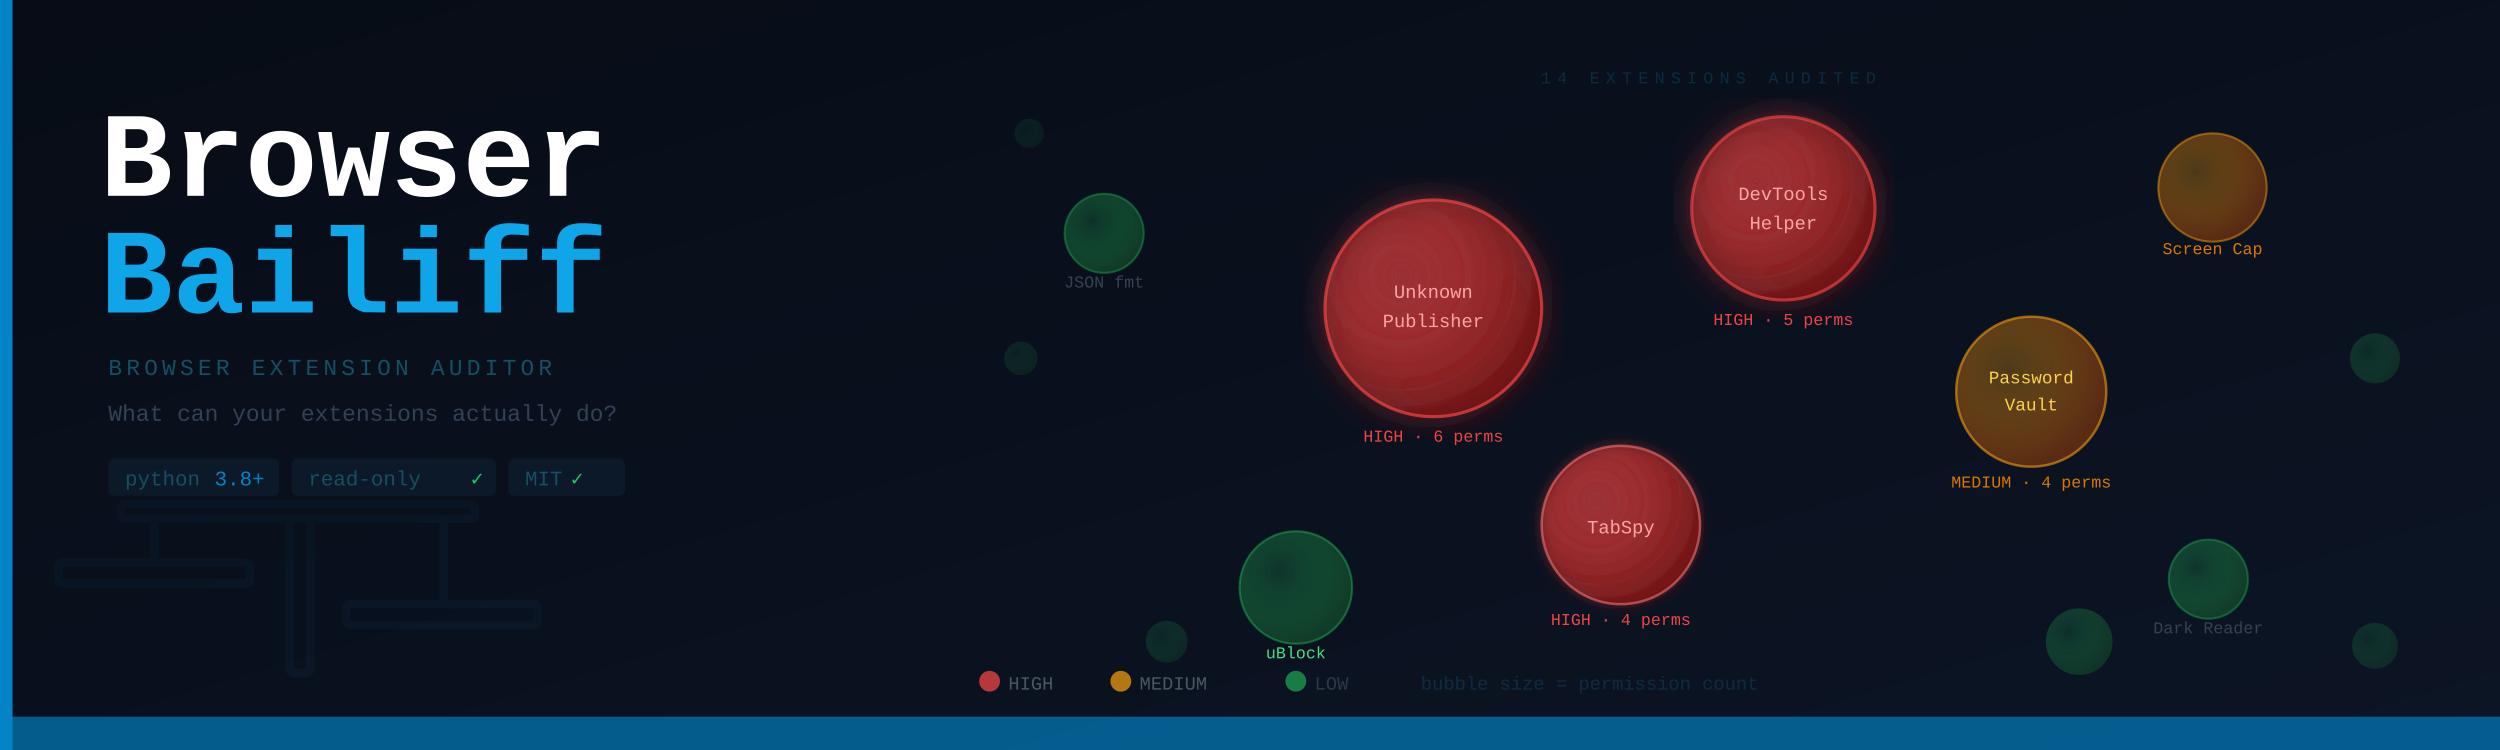
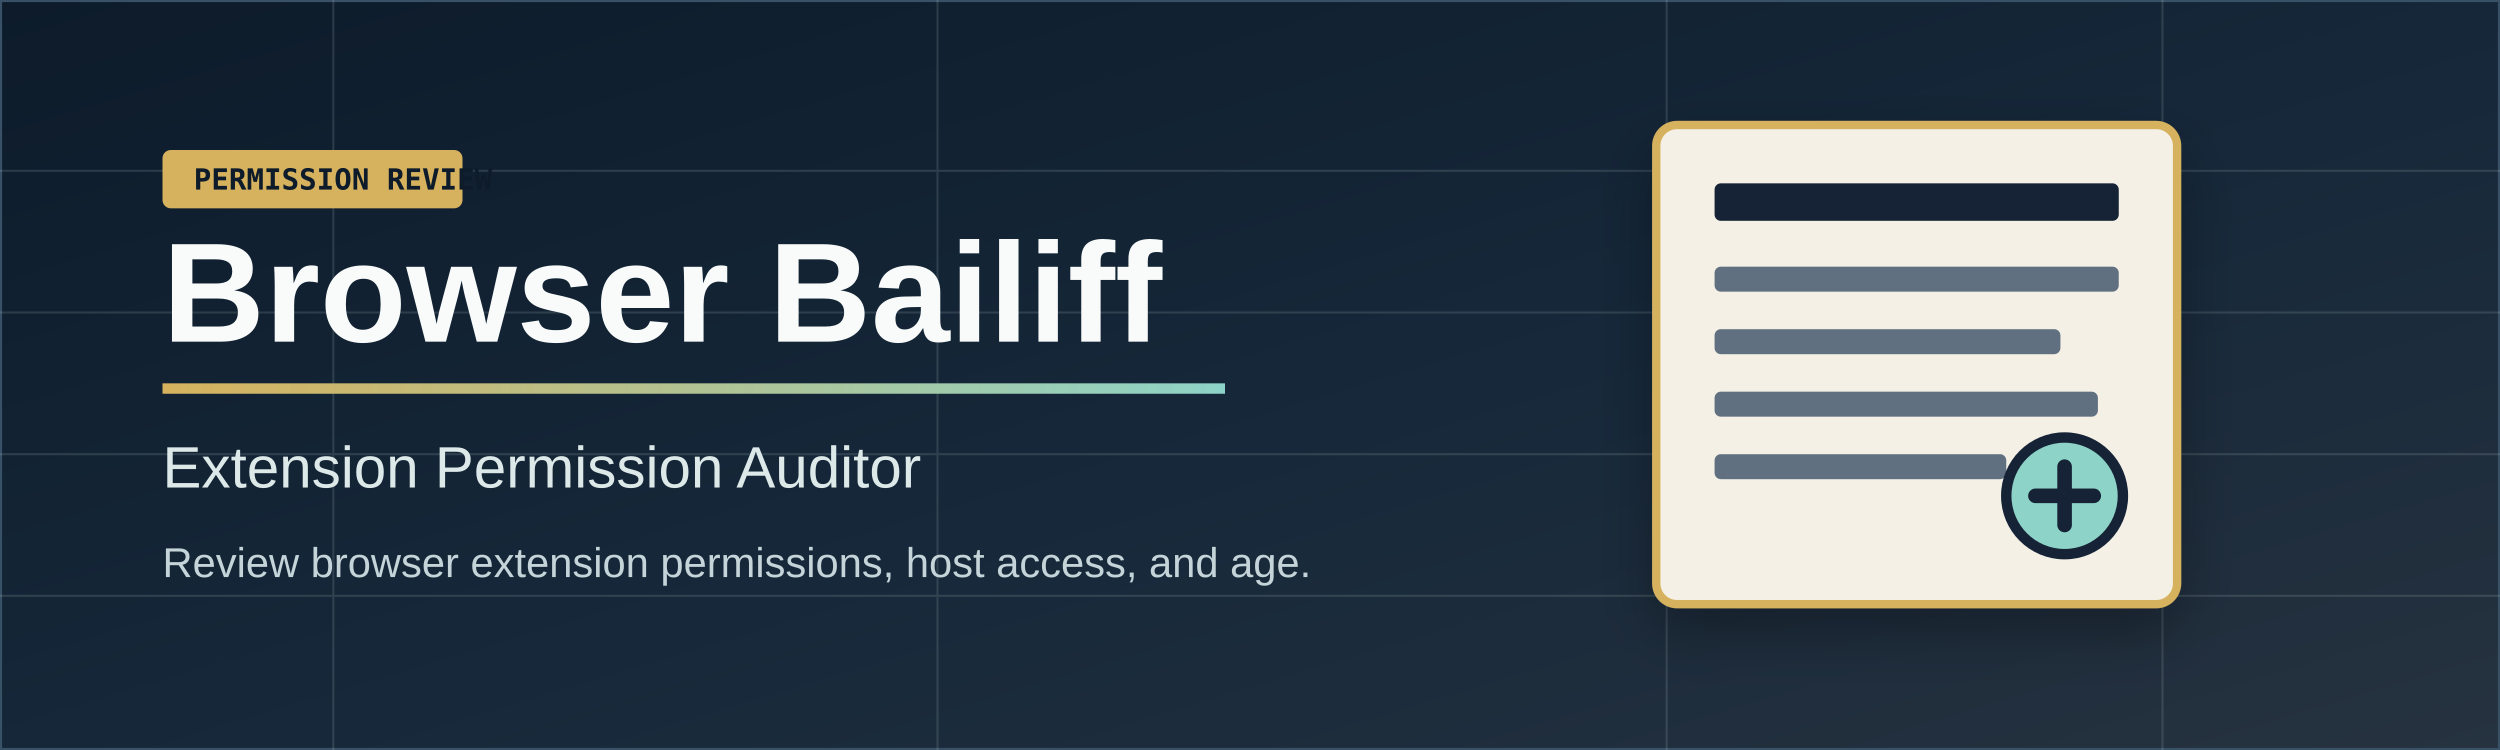
- <svg xmlns="http://www.w3.org/2000/svg" viewBox="0 0 1200 360" role="img" aria-label="Browser Bailiff project banner">
+ <svg xmlns="http://www.w3.org/2000/svg" width="1200" height="360" viewBox="0 0 1200 360" role="img" aria-labelledby="title desc">
  <defs>
    <linearGradient id="bg" x1="0" y1="0" x2="1" y2="1">
-       <stop offset="0%" stop-color="#070C16" />
-       <stop offset="100%" stop-color="#0C1525" />
+       <stop offset="0" stop-color="#0d1b2a" />
+       <stop offset="0.55" stop-color="#16283a" />
+       <stop offset="1" stop-color="#26323f" />
    </linearGradient>
-     <radialGradient id="hf" cx="35%" cy="35%" r="65%">
-       <stop offset="0%" stop-color="#EF4444" stop-opacity="0.38" />
-       <stop offset="100%" stop-color="#7F1D1D" stop-opacity="0.78" />
-     </radialGradient>
-     <radialGradient id="mf" cx="35%" cy="35%" r="65%">
-       <stop offset="0%" stop-color="#F59E0B" stop-opacity="0.28" />
-       <stop offset="100%" stop-color="#78350F" stop-opacity="0.72" />
-     </radialGradient>
-     <radialGradient id="lf" cx="35%" cy="35%" r="65%">
-       <stop offset="0%" stop-color="#22C55E" stop-opacity="0.18" />
-       <stop offset="100%" stop-color="#14532D" stop-opacity="0.65" />
-     </radialGradient>
-     <filter id="hg">
-       <feGaussianBlur stdDeviation="8" result="b" />
-       <feMerge>
-         <feMergeNode in="b" />
-         <feMergeNode in="SourceGraphic" />
-       </feMerge>
-     </filter>
-     <filter id="sg">
-       <feGaussianBlur stdDeviation="3" result="b" />
-       <feMerge>
-         <feMergeNode in="b" />
-         <feMergeNode in="SourceGraphic" />
-       </feMerge>
+     <linearGradient id="accent" x1="0" y1="0" x2="1" y2="0">
+       <stop offset="0" stop-color="#d6b25e" />
+       <stop offset="1" stop-color="#8ed3c7" />
+     </linearGradient>
+     <filter id="shadow" x="-20%" y="-20%" width="140%" height="140%">
+       <feDropShadow dx="0" dy="12" stdDeviation="14" flood-color="#000000" flood-opacity="0.30" />
    </filter>
  </defs>
  <rect width="1200" height="360" fill="url(#bg)" />
-   <rect x="0" y="0" width="6" height="360" fill="#0284C7" />
-   <g transform="translate(28,180)" opacity="0.04" stroke="#0EA5E9" stroke-width="4" fill="none">
-     <rect x="0" y="90" width="92" height="10" rx="2" />
-     <rect x="138" y="110" width="92" height="10" rx="2" />
-     <rect x="30" y="62" width="170" height="7" rx="2" />
-     <rect x="111" y="69" width="10" height="74" rx="2" />
-     <line x1="46" y1="69" x2="46" y2="90" />
-     <line x1="185" y1="69" x2="185" y2="110" />
+   <rect x="0" y="0" width="1200" height="360" fill="none" stroke="#385166" stroke-width="2" />
+   <g opacity="0.14" stroke="#d7e6e4" stroke-width="1">
+     <path d="M0 82 H1200" />
+     <path d="M0 150 H1200" />
+     <path d="M0 218 H1200" />
+     <path d="M0 286 H1200" />
+     <path d="M160 0 V360" />
+     <path d="M450 0 V360" />
+     <path d="M800 0 V360" />
+     <path d="M1038 0 V360" />
  </g>
-   <text x="48" y="94" font-family="'Courier New',Courier,monospace" font-size="58" font-weight="bold" fill="#FFFFFF">Browser</text>
-   <text x="48" y="150" font-family="'Courier New',Courier,monospace" font-size="58" font-weight="bold" fill="#0EA5E9">Bailiff</text>
-   <text x="52" y="180" font-family="'Courier New',Courier,monospace" font-size="11" fill="#164E63" letter-spacing="2">BROWSER EXTENSION AUDITOR</text>
-   <text x="52" y="202" font-family="'Courier New',Courier,monospace" font-size="11" fill="#334155">What can your extensions actually do?</text>
-   <g font-family="'Courier New',Courier,monospace" font-size="10">
-     <rect x="52" y="220" width="82" height="18" rx="3" fill="#0B1929" />
-     <text x="60" y="233" fill="#164E63">python </text>
-     <text x="103" y="233" fill="#0284C7">3.8+</text>
-     <rect x="140" y="220" width="98" height="18" rx="3" fill="#0B1929" />
-     <text x="148" y="233" fill="#164E63">read-only</text>
-     <text x="226" y="233" fill="#22C55E">✓</text>
-     <rect x="244" y="220" width="56" height="18" rx="3" fill="#0B1929" />
-     <text x="252" y="233" fill="#164E63">MIT </text>
-     <text x="274" y="233" fill="#22C55E">✓</text>
+   <g transform="translate(795 60)" filter="url(#shadow)">
+     <rect x="0" y="0" width="250" height="230" rx="10" fill="#f4f0e6" stroke="#d6b25e" stroke-width="4" />
+     <rect x="28" y="28" width="194" height="18" rx="3" fill="#142235" />
+     <rect x="28" y="68" width="194" height="12" rx="3" fill="#607080" />
+     <rect x="28" y="98" width="166" height="12" rx="3" fill="#607080" />
+     <rect x="28" y="128" width="184" height="12" rx="3" fill="#607080" />
+     <rect x="28" y="158" width="140" height="12" rx="3" fill="#607080" />
+     <circle cx="196" cy="178" r="28" fill="#8ed3c7" stroke="#142235" stroke-width="5" />
+     <path d="M182 178 H210" stroke="#142235" stroke-width="7" stroke-linecap="round" />
+     <path d="M196 164 V192" stroke="#142235" stroke-width="7" stroke-linecap="round" />
  </g>
-   <text x="820" y="40" font-family="'Courier New',Courier,monospace" font-size="8" fill="#0C2A40" letter-spacing="3" text-anchor="middle">14 EXTENSIONS AUDITED</text>
-   <circle cx="688" cy="148" r="52" fill="url(#hf)" filter="url(#hg)" />
-   <circle cx="688" cy="148" r="52" fill="none" stroke="#EF4444" stroke-width="1.5" opacity="0.72" />
-   <text x="688" y="143" font-family="'Courier New',Courier,monospace" font-size="9" fill="#FCA5A5" text-anchor="middle">Unknown</text>
-   <text x="688" y="157" font-family="'Courier New',Courier,monospace" font-size="9" fill="#FCA5A5" text-anchor="middle">Publisher</text>
-   <text x="688" y="212" font-family="'Courier New',Courier,monospace" font-size="8" fill="#EF4444" text-anchor="middle">HIGH · 6 perms</text>
-   <circle cx="856" cy="100" r="44" fill="url(#hf)" filter="url(#hg)" />
-   <circle cx="856" cy="100" r="44" fill="none" stroke="#EF4444" stroke-width="1.5" opacity="0.65" />
-   <text x="856" y="96" font-family="'Courier New',Courier,monospace" font-size="9" fill="#FCA5A5" text-anchor="middle">DevTools</text>
-   <text x="856" y="110" font-family="'Courier New',Courier,monospace" font-size="9" fill="#FCA5A5" text-anchor="middle">Helper</text>
-   <text x="856" y="156" font-family="'Courier New',Courier,monospace" font-size="8" fill="#EF4444" text-anchor="middle">HIGH · 5 perms</text>
-   <circle cx="778" cy="252" r="38" fill="url(#hf)" filter="url(#sg)" />
-   <circle cx="778" cy="252" r="38" fill="none" stroke="#F87171" stroke-width="1.2" opacity="0.58" />
-   <text x="778" y="256" font-family="'Courier New',Courier,monospace" font-size="9" fill="#FCA5A5" text-anchor="middle">TabSpy</text>
-   <text x="778" y="300" font-family="'Courier New',Courier,monospace" font-size="8" fill="#EF4444" text-anchor="middle">HIGH · 4 perms</text>
-   <circle cx="975" cy="188" r="36" fill="url(#mf)" />
-   <circle cx="975" cy="188" r="36" fill="none" stroke="#F59E0B" stroke-width="1.2" opacity="0.58" />
-   <text x="975" y="184" font-family="'Courier New',Courier,monospace" font-size="8.5" fill="#FCD34D" text-anchor="middle">Password</text>
-   <text x="975" y="197" font-family="'Courier New',Courier,monospace" font-size="8.5" fill="#FCD34D" text-anchor="middle">Vault</text>
-   <text x="975" y="234" font-family="'Courier New',Courier,monospace" font-size="8" fill="#D97706" text-anchor="middle">MEDIUM · 4 perms</text>
-   <circle cx="1062" cy="90" r="26" fill="url(#mf)" />
-   <circle cx="1062" cy="90" r="26" fill="none" stroke="#F59E0B" stroke-width="1" opacity="0.48" />
-   <text x="1062" y="122" font-family="'Courier New',Courier,monospace" font-size="8" fill="#D97706" text-anchor="middle">Screen Cap</text>
-   <circle cx="622" cy="282" r="27" fill="url(#lf)" />
-   <circle cx="622" cy="282" r="27" fill="none" stroke="#22C55E" stroke-width="1" opacity="0.42" />
-   <text x="622" y="316" font-family="'Courier New',Courier,monospace" font-size="8" fill="#4ADE80" text-anchor="middle">uBlock</text>
-   <circle cx="530" cy="112" r="19" fill="url(#lf)" />
-   <circle cx="530" cy="112" r="19" fill="none" stroke="#22C55E" stroke-width="1" opacity="0.35" />
-   <text x="530" y="138" font-family="'Courier New',Courier,monospace" font-size="8" fill="#374151" text-anchor="middle">JSON fmt</text>
-   <circle cx="1060" cy="278" r="19" fill="url(#lf)" />
-   <circle cx="1060" cy="278" r="19" fill="none" stroke="#22C55E" stroke-width="1" opacity="0.35" />
-   <text x="1060" y="304" font-family="'Courier New',Courier,monospace" font-size="8" fill="#374151" text-anchor="middle">Dark Reader</text>
-   <circle cx="998" cy="308" r="16" fill="url(#lf)" opacity="0.8" />
-   <circle cx="1140" cy="172" r="12" fill="url(#lf)" opacity="0.65" />
-   <circle cx="1140" cy="310" r="11" fill="url(#lf)" opacity="0.55" />
-   <circle cx="560" cy="308" r="10" fill="url(#lf)" opacity="0.5" />
-   <circle cx="490" cy="172" r="8" fill="url(#lf)" opacity="0.4" />
-   <circle cx="494" cy="64" r="7" fill="url(#lf)" opacity="0.32" />
-   <g transform="translate(470,328)" font-family="'Courier New',Courier,monospace" font-size="9">
-     <circle cx="5" cy="-1" r="5" fill="#EF4444" opacity="0.75" />
-     <text x="14" y="3" fill="#4B5563">HIGH</text>
-     <circle cx="68" cy="-1" r="5" fill="#F59E0B" opacity="0.72" />
-     <text x="77" y="3" fill="#4B5563">MEDIUM</text>
-     <circle cx="152" cy="-1" r="5" fill="#22C55E" opacity="0.6" />
-     <text x="161" y="3" fill="#2D3748">LOW</text>
-     <text x="212" y="3" fill="#0F2A40">  bubble size = permission count</text>
+   <g transform="translate(78 72)">
+     <rect x="0" y="0" width="144" height="28" rx="4" fill="#d6b25e" />
+     <text x="15" y="19" font-family="Consolas, monospace" font-size="14" font-weight="700" fill="#0d1b2a">PERMISSION REVIEW</text>
+     <text x="0" y="92" font-family="Segoe UI, Arial, sans-serif" font-size="68" font-weight="800" fill="#f8fbfa">Browser Bailiff</text>
+     <rect x="0" y="112" width="510" height="5" fill="url(#accent)" />
+     <text x="0" y="162" font-family="Segoe UI, Arial, sans-serif" font-size="28" fill="#dde9e8">Extension Permission Auditor</text>
+     <text x="0" y="205" font-family="Segoe UI, Arial, sans-serif" font-size="20" fill="#c4d4d8">Review browser extension permissions, host access, and age.</text>
  </g>
-   <rect x="0" y="344" width="1200" height="16" fill="#0284C7" opacity="0.65" />
</svg>
